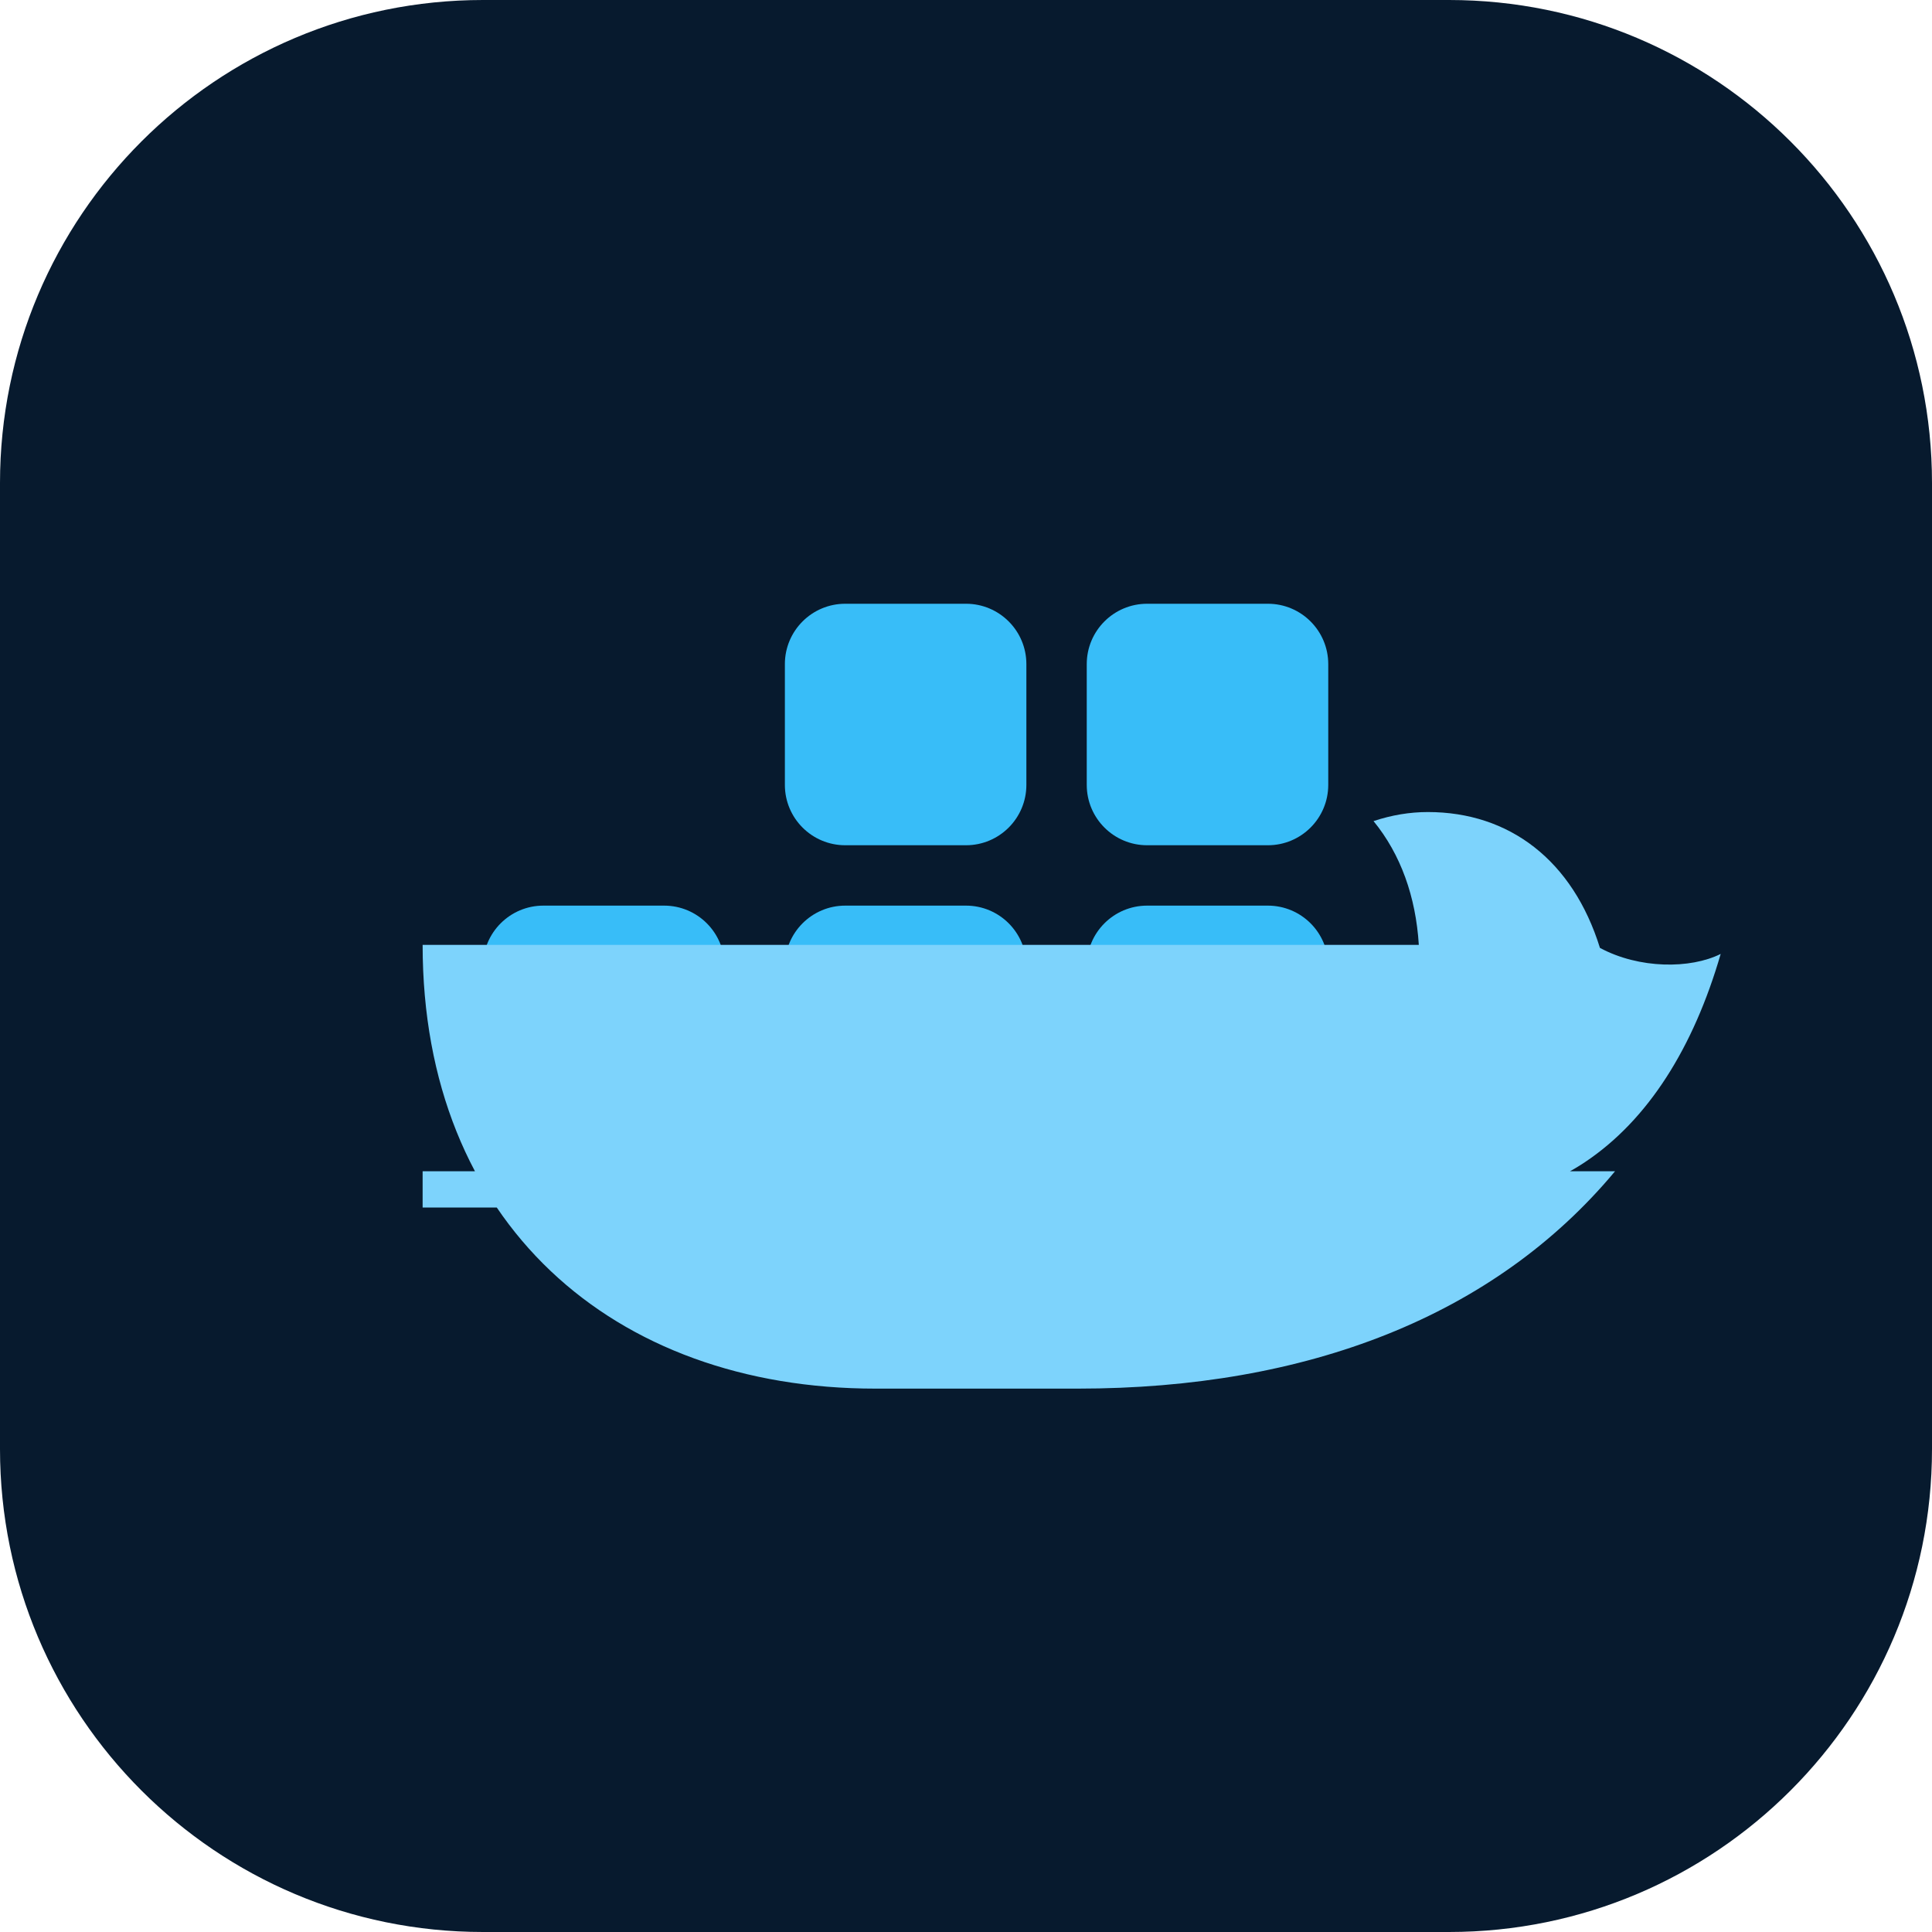
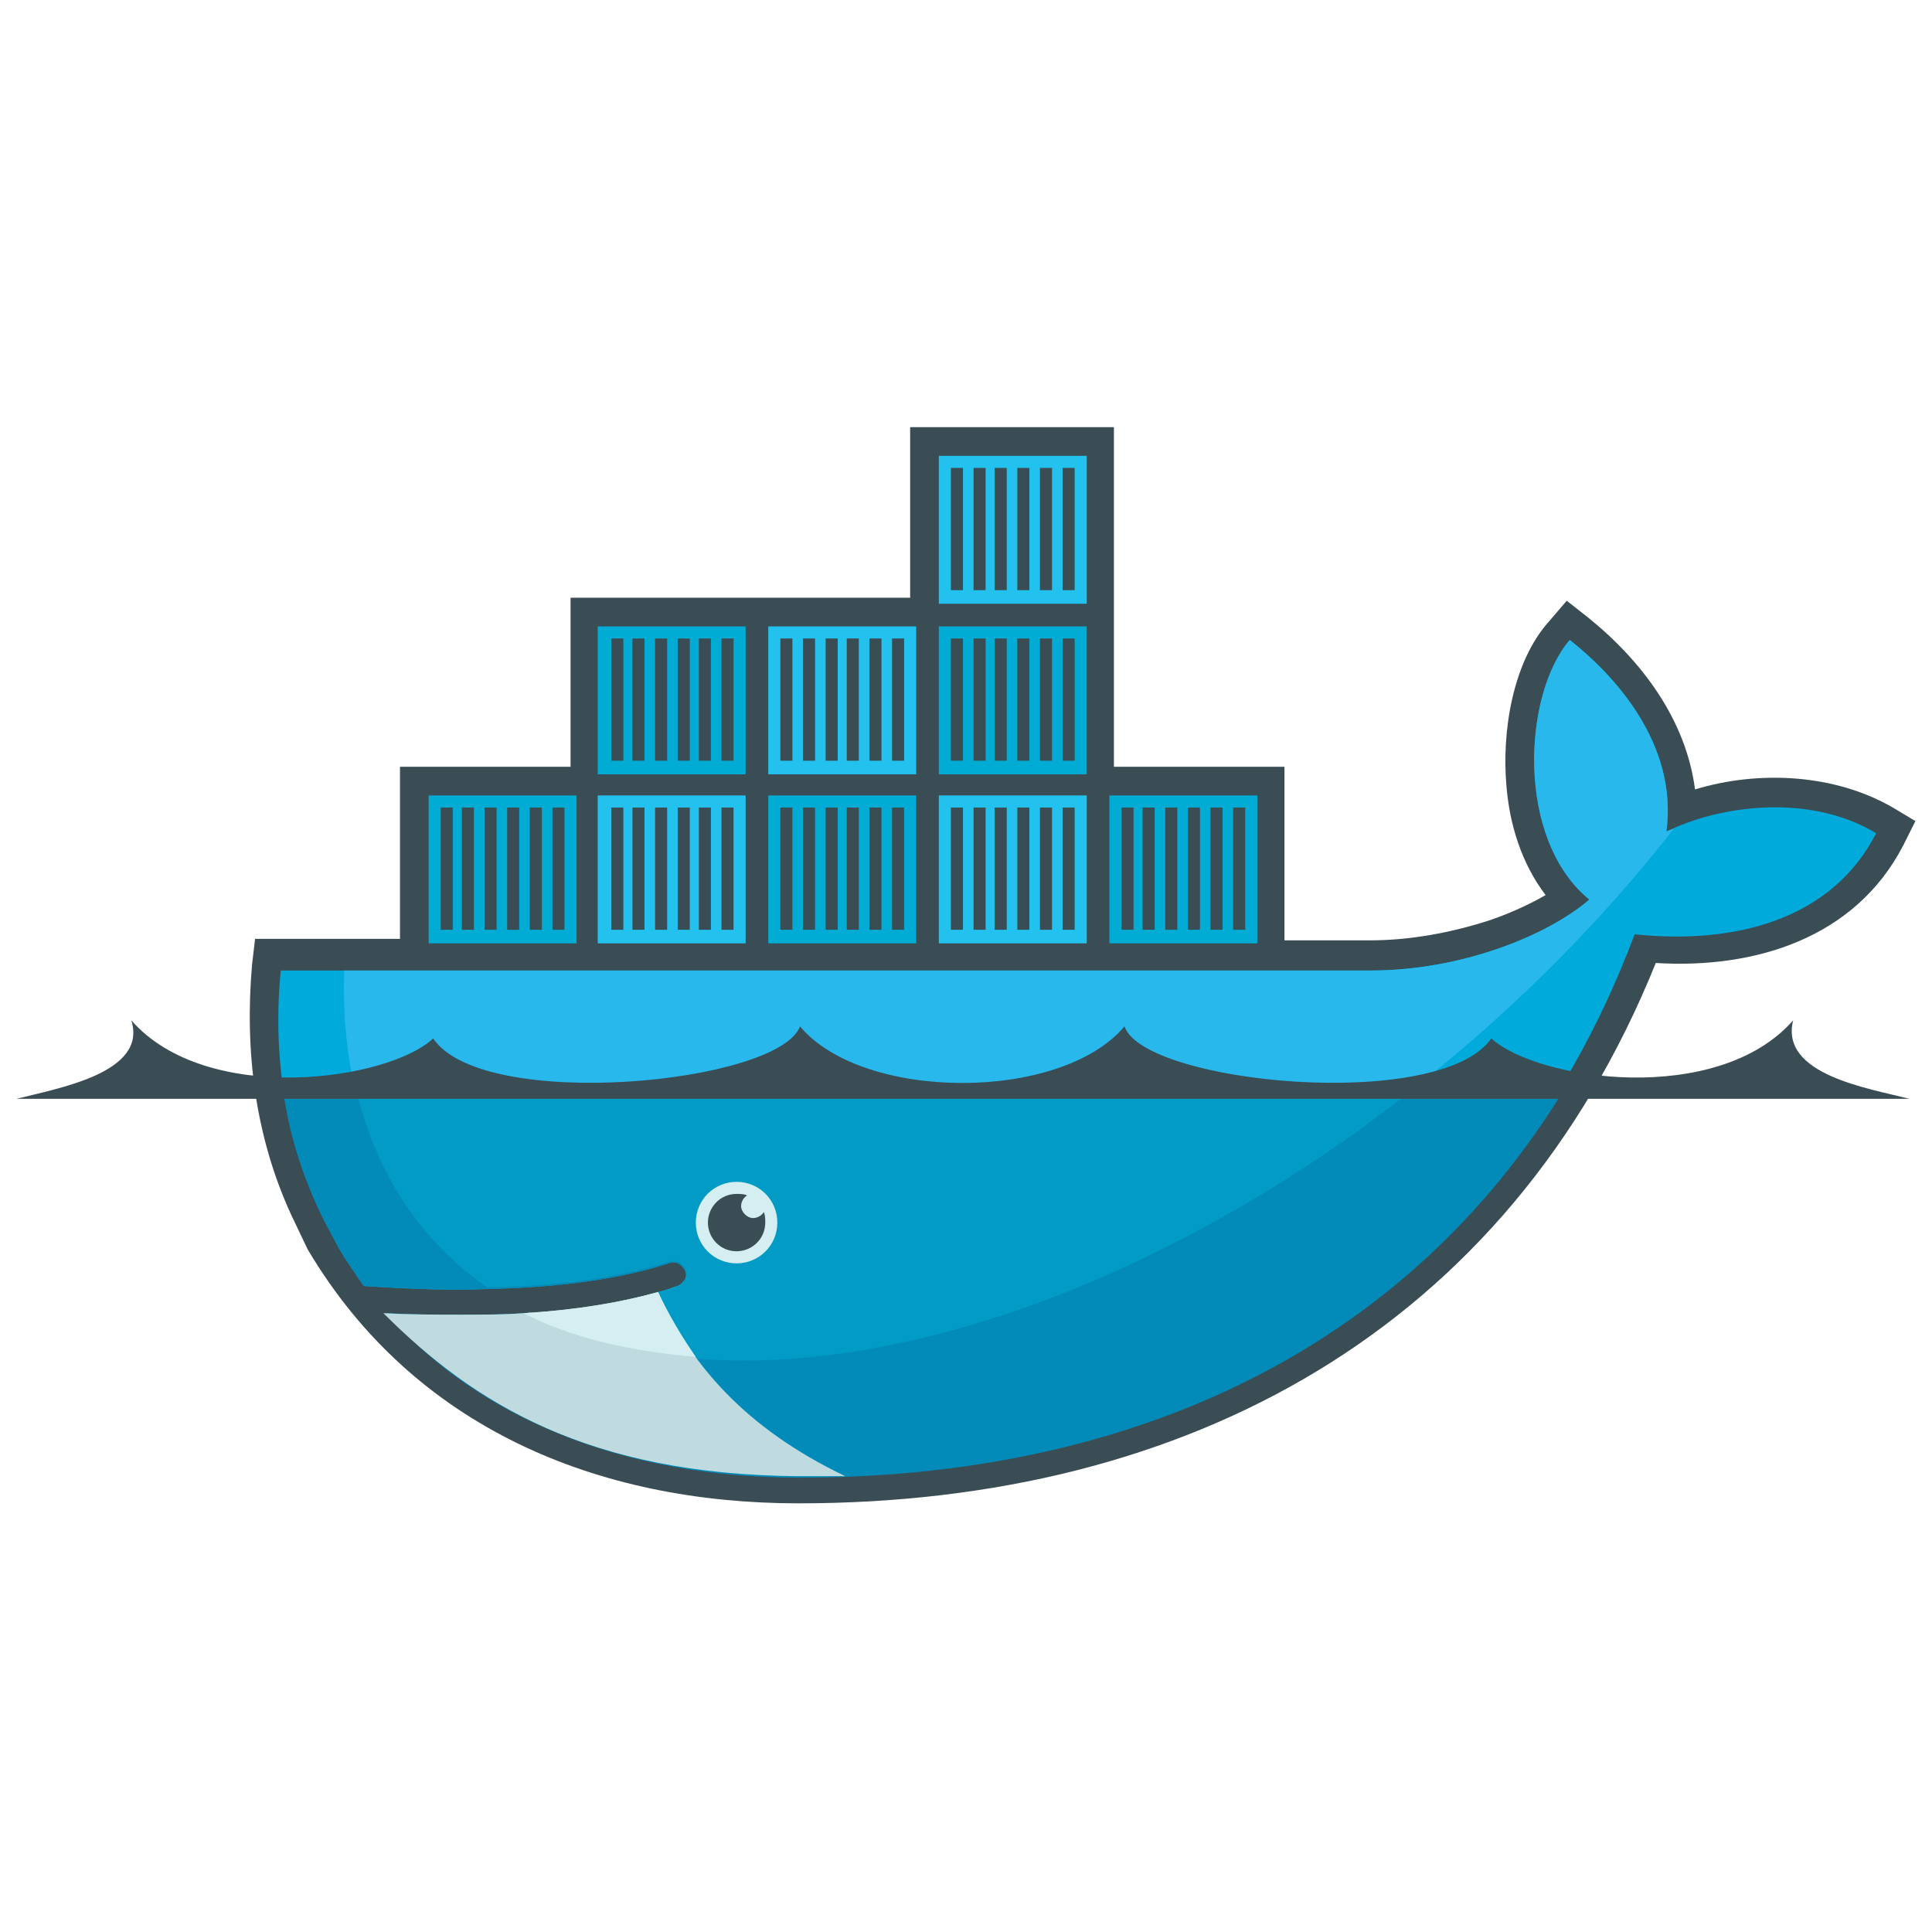
- <svg xmlns="http://www.w3.org/2000/svg" viewBox="0 0 64 64">
-   <rect width="64" height="64" rx="16" fill="#071A2E" />
-   <g fill="#38BDF8">
-     <rect x="16" y="30" width="8" height="8" rx="2" />
-     <rect x="26" y="30" width="8" height="8" rx="2" />
-     <rect x="36" y="30" width="8" height="8" rx="2" />
-     <rect x="26" y="20" width="8" height="8" rx="2" />
-     <rect x="36" y="20" width="8" height="8" rx="2" />
-   </g>
-   <path d="M14 40h33c2 0 4-.5 5.5-1.5 2.1-1.4 3.6-3.8 4.5-6.9-1 .5-2.7.5-4-.2-.9-2.9-3-4.5-5.7-4.5-.6 0-1.2.1-1.8.3.9 1.1 1.4 2.5 1.5 4.1H14c0 9.2 6.3 14.7 15 14.7h6.7c7.6 0 13.8-2.4 17.8-7.2H14z" fill="#7DD3FC" />
+ <svg xmlns="http://www.w3.org/2000/svg" viewBox="0 0 128 128">
+   <path fill-rule="evenodd" clip-rule="evenodd" fill="#3A4D54" d="M73.8 50.8h11.3v11.5h5.7c2.6 0 5.3-.5 7.8-1.3 1.2-.4 2.6-1 3.8-1.7-1.6-2.1-2.4-4.7-2.6-7.3-.3-3.5.4-8.1 2.8-10.8l1.2-1.4 1.4 1.1c3.6 2.9 6.5 6.8 7.1 11.4 4.3-1.3 9.3-1 13.1 1.2l1.5.9-.8 1.6c-3.2 6.2-9.9 8.2-16.4 7.8-9.8 24.3-31 35.8-56.8 35.8-13.3 0-25.5-5-32.5-16.8l-.1-.2-1-2.1c-2.4-5.2-3.1-10.9-2.6-16.6l.2-1.7h9.6V50.8h11.3V39.6h22.5V28.3h13.5v22.5z" />
+   <path fill="#00AADA" d="M110.4 55.1c.8-5.9-3.6-10.5-6.4-12.7-3.1 3.6-3.6 13.2 1.3 17.2-2.8 2.4-8.5 4.7-14.5 4.7H18.6c-.6 6.2.5 11.9 3 16.8l.8 1.5c.5.9 1.1 1.7 1.7 2.6 3 .2 5.7.3 8.2.2 4.9-.1 8.9-.7 12-1.7.5-.2.9.1 1.1.5.2.5-.1.9-.5 1.1-.4.1-.8.3-1.3.4-2.4.7-5 1.1-8.3 1.3h-.6c-1.3.1-2.7.1-4.2.1-1.6 0-3.1 0-4.9-.1 6 6.8 15.4 10.8 27.2 10.8 25 0 46.2-11.1 55.5-35.9 6.7.7 13.1-1 16-6.7-4.5-2.7-10.5-1.8-13.9-.1z" />
+   <path fill="#28B8EB" d="M110.4 55.1c.8-5.9-3.6-10.5-6.4-12.7-3.1 3.6-3.6 13.2 1.3 17.2-2.8 2.4-8.5 4.7-14.5 4.7h-68c-.3 9.5 3.2 16.7 9.5 21 4.9-.1 8.9-.7 12-1.7.5-.2.9.1 1.1.5.2.5-.1.9-.5 1.1-.4.1-.8.3-1.3.4-2.4.7-5.2 1.2-8.5 1.4l-.1-.1c8.5 4.4 20.8 4.3 35-1.1 15.8-6.1 30.6-17.7 40.9-30.9-.2.1-.4.1-.5.2z" />
+   <path fill="#028BB8" d="M18.7 71.8c.4 3.3 1.4 6.4 2.9 9.3l.8 1.5c.5.9 1.1 1.7 1.7 2.6 3 .2 5.7.3 8.2.2 4.9-.1 8.9-.7 12-1.7.5-.2.9.1 1.1.5.2.5-.1.9-.5 1.1-.4.1-.8.3-1.3.4-2.4.7-5.2 1.2-8.5 1.4h-.4c-1.3.1-2.7.1-4.1.1-1.6 0-3.2 0-4.9-.1 6 6.8 15.5 10.8 27.3 10.8 21.4 0 40-8.1 50.8-26H18.7v-.1z" />
+   <path fill="#019BC6" d="M23.5 71.8c1.3 5.8 4.3 10.4 8.8 13.5 4.9-.1 8.9-.7 12-1.7.5-.2.9.1 1.1.5.2.5-.1.9-.5 1.1-.4.1-.8.3-1.3.4-2.4.7-5.2 1.2-8.6 1.4 8.5 4.4 20.8 4.3 34.9-1.1 8.5-3.3 16.8-8.2 24.2-14.1H23.5z" />
+   <path fill-rule="evenodd" clip-rule="evenodd" fill="#00ACD3" d="M28.4 52.7h9.8v9.8h-9.8v-9.8zm.8.8h.8v8.1h-.8v-8.1zm1.4 0h.8v8.1h-.8v-8.1zm1.5 0h.8v8.1h-.8v-8.1zm1.5 0h.8v8.1h-.8v-8.1zm1.5 0h.8v8.1h-.8v-8.1zm1.5 0h.8v8.1h-.8v-8.1zm3-12h9.8v9.8h-9.8v-9.8zm.9.8h.8v8.1h-.8v-8.1zm1.4 0h.8v8.1h-.8v-8.1zm1.5 0h.8v8.1h-.8v-8.1zm1.5 0h.8v8.1h-.8v-8.1zm1.4 0h.8v8.1h-.8v-8.1zm1.5 0h.8v8.1h-.8v-8.1z" />
+   <path fill-rule="evenodd" clip-rule="evenodd" fill="#23C2EE" d="M39.6 52.7h9.8v9.8h-9.8v-9.8zm.9.8h.8v8.1h-.8v-8.1zm1.4 0h.8v8.1h-.8v-8.1zm1.5 0h.8v8.1h-.8v-8.1zm1.5 0h.8v8.1h-.8v-8.1zm1.4 0h.8v8.1h-.8v-8.1zm1.5 0h.8v8.1h-.8v-8.1z" />
+   <path fill-rule="evenodd" clip-rule="evenodd" fill="#00ACD3" d="M50.9 52.7h9.8v9.8h-9.8v-9.8zm.8.8h.8v8.1h-.8v-8.1zm1.5 0h.8v8.1h-.8v-8.1zm1.5 0h.8v8.1h-.8v-8.1zm1.4 0h.8v8.1h-.8v-8.1zm1.5 0h.8v8.1h-.8v-8.1zm1.5 0h.8v8.1h-.8v-8.1z" />
+   <path fill-rule="evenodd" clip-rule="evenodd" fill="#23C2EE" d="M50.9 41.5h9.8v9.8h-9.8v-9.8zm.8.8h.8v8.1h-.8v-8.1zm1.5 0h.8v8.1h-.8v-8.1zm1.5 0h.8v8.1h-.8v-8.1zm1.4 0h.8v8.1h-.8v-8.1zm1.5 0h.8v8.1h-.8v-8.1zm1.5 0h.8v8.1h-.8v-8.1zm3.1 10.4H72v9.8h-9.8v-9.8zm.8.8h.8v8.1H63v-8.1zm1.5 0h.8v8.1h-.8v-8.1zm1.4 0h.8v8.1h-.8v-8.1zm1.5 0h.8v8.1h-.8v-8.1zm1.5 0h.8v8.1h-.8v-8.1zm1.5 0h.8v8.1h-.8v-8.1z" />
+   <path fill-rule="evenodd" clip-rule="evenodd" fill="#00ACD3" d="M62.2 41.5H72v9.8h-9.8v-9.8zm.8.8h.8v8.1H63v-8.1zm1.5 0h.8v8.1h-.8v-8.1zm1.4 0h.8v8.1h-.8v-8.1zm1.5 0h.8v8.1h-.8v-8.1zm1.5 0h.8v8.1h-.8v-8.1zm1.5 0h.8v8.1h-.8v-8.1z" />
+   <path fill-rule="evenodd" clip-rule="evenodd" fill="#23C2EE" d="M62.2 30.2H72V40h-9.8v-9.8zm.8.8h.8v8.1H63V31zm1.5 0h.8v8.1h-.8V31zm1.4 0h.8v8.1h-.8V31zm1.5 0h.8v8.1h-.8V31zm1.5 0h.8v8.1h-.8V31zm1.5 0h.8v8.1h-.8V31z" />
+   <path fill-rule="evenodd" clip-rule="evenodd" fill="#00ACD3" d="M73.5 52.7h9.8v9.8h-9.8v-9.8zm.8.8h.8v8.1h-.8v-8.1zm1.4 0h.8v8.1h-.8v-8.1zm1.5 0h.8v8.1h-.8v-8.1zm1.5 0h.8v8.1h-.8v-8.1zm1.5 0h.8v8.1h-.8v-8.1zm1.5 0h.8v8.1h-.8v-8.1z" />
+   <path fill-rule="evenodd" clip-rule="evenodd" fill="#D4EEF1" d="M48.8 78.3c1.5 0 2.7 1.2 2.7 2.7 0 1.5-1.2 2.7-2.7 2.7-1.5 0-2.7-1.2-2.7-2.7 0-1.5 1.2-2.7 2.7-2.7" />
+   <path fill-rule="evenodd" clip-rule="evenodd" fill="#3A4D54" d="M48.8 79.1c.2 0 .5 0 .7.1-.2.1-.4.4-.4.7 0 .4.4.8.8.8.3 0 .6-.2.7-.4.1.2.1.5.1.7 0 1.1-.9 1.9-1.9 1.9-1.1 0-1.9-.9-1.9-1.9 0-1 .8-1.9 1.9-1.9M1.1 72.8h125.4c-2.7-.7-8.6-1.6-7.7-5.2-5 5.7-16.9 4-20 1.2-3.4 4.9-23 3-24.3-.8-4.2 5-17.3 5-21.5 0-1.4 3.8-21 5.7-24.3.8-3 2.8-15 4.5-20-1.2 1.1 3.5-4.9 4.5-7.6 5.2" />
+   <path fill="#BFDBE0" d="M56 97.8c-6.7-3.2-10.3-7.5-12.4-12.2-2.5.7-5.5 1.2-8.9 1.4-1.3.1-2.7.1-4.1.1-1.7 0-3.4 0-5.2-.1 6 6 13.6 10.7 27.5 10.8H56z" />
+   <path fill="#D4EEF1" d="M46.1 89.9c-.9-1.3-1.8-2.8-2.5-4.3-2.5.7-5.5 1.2-8.9 1.4 2.3 1.2 5.7 2.4 11.4 2.9z" />
</svg>
